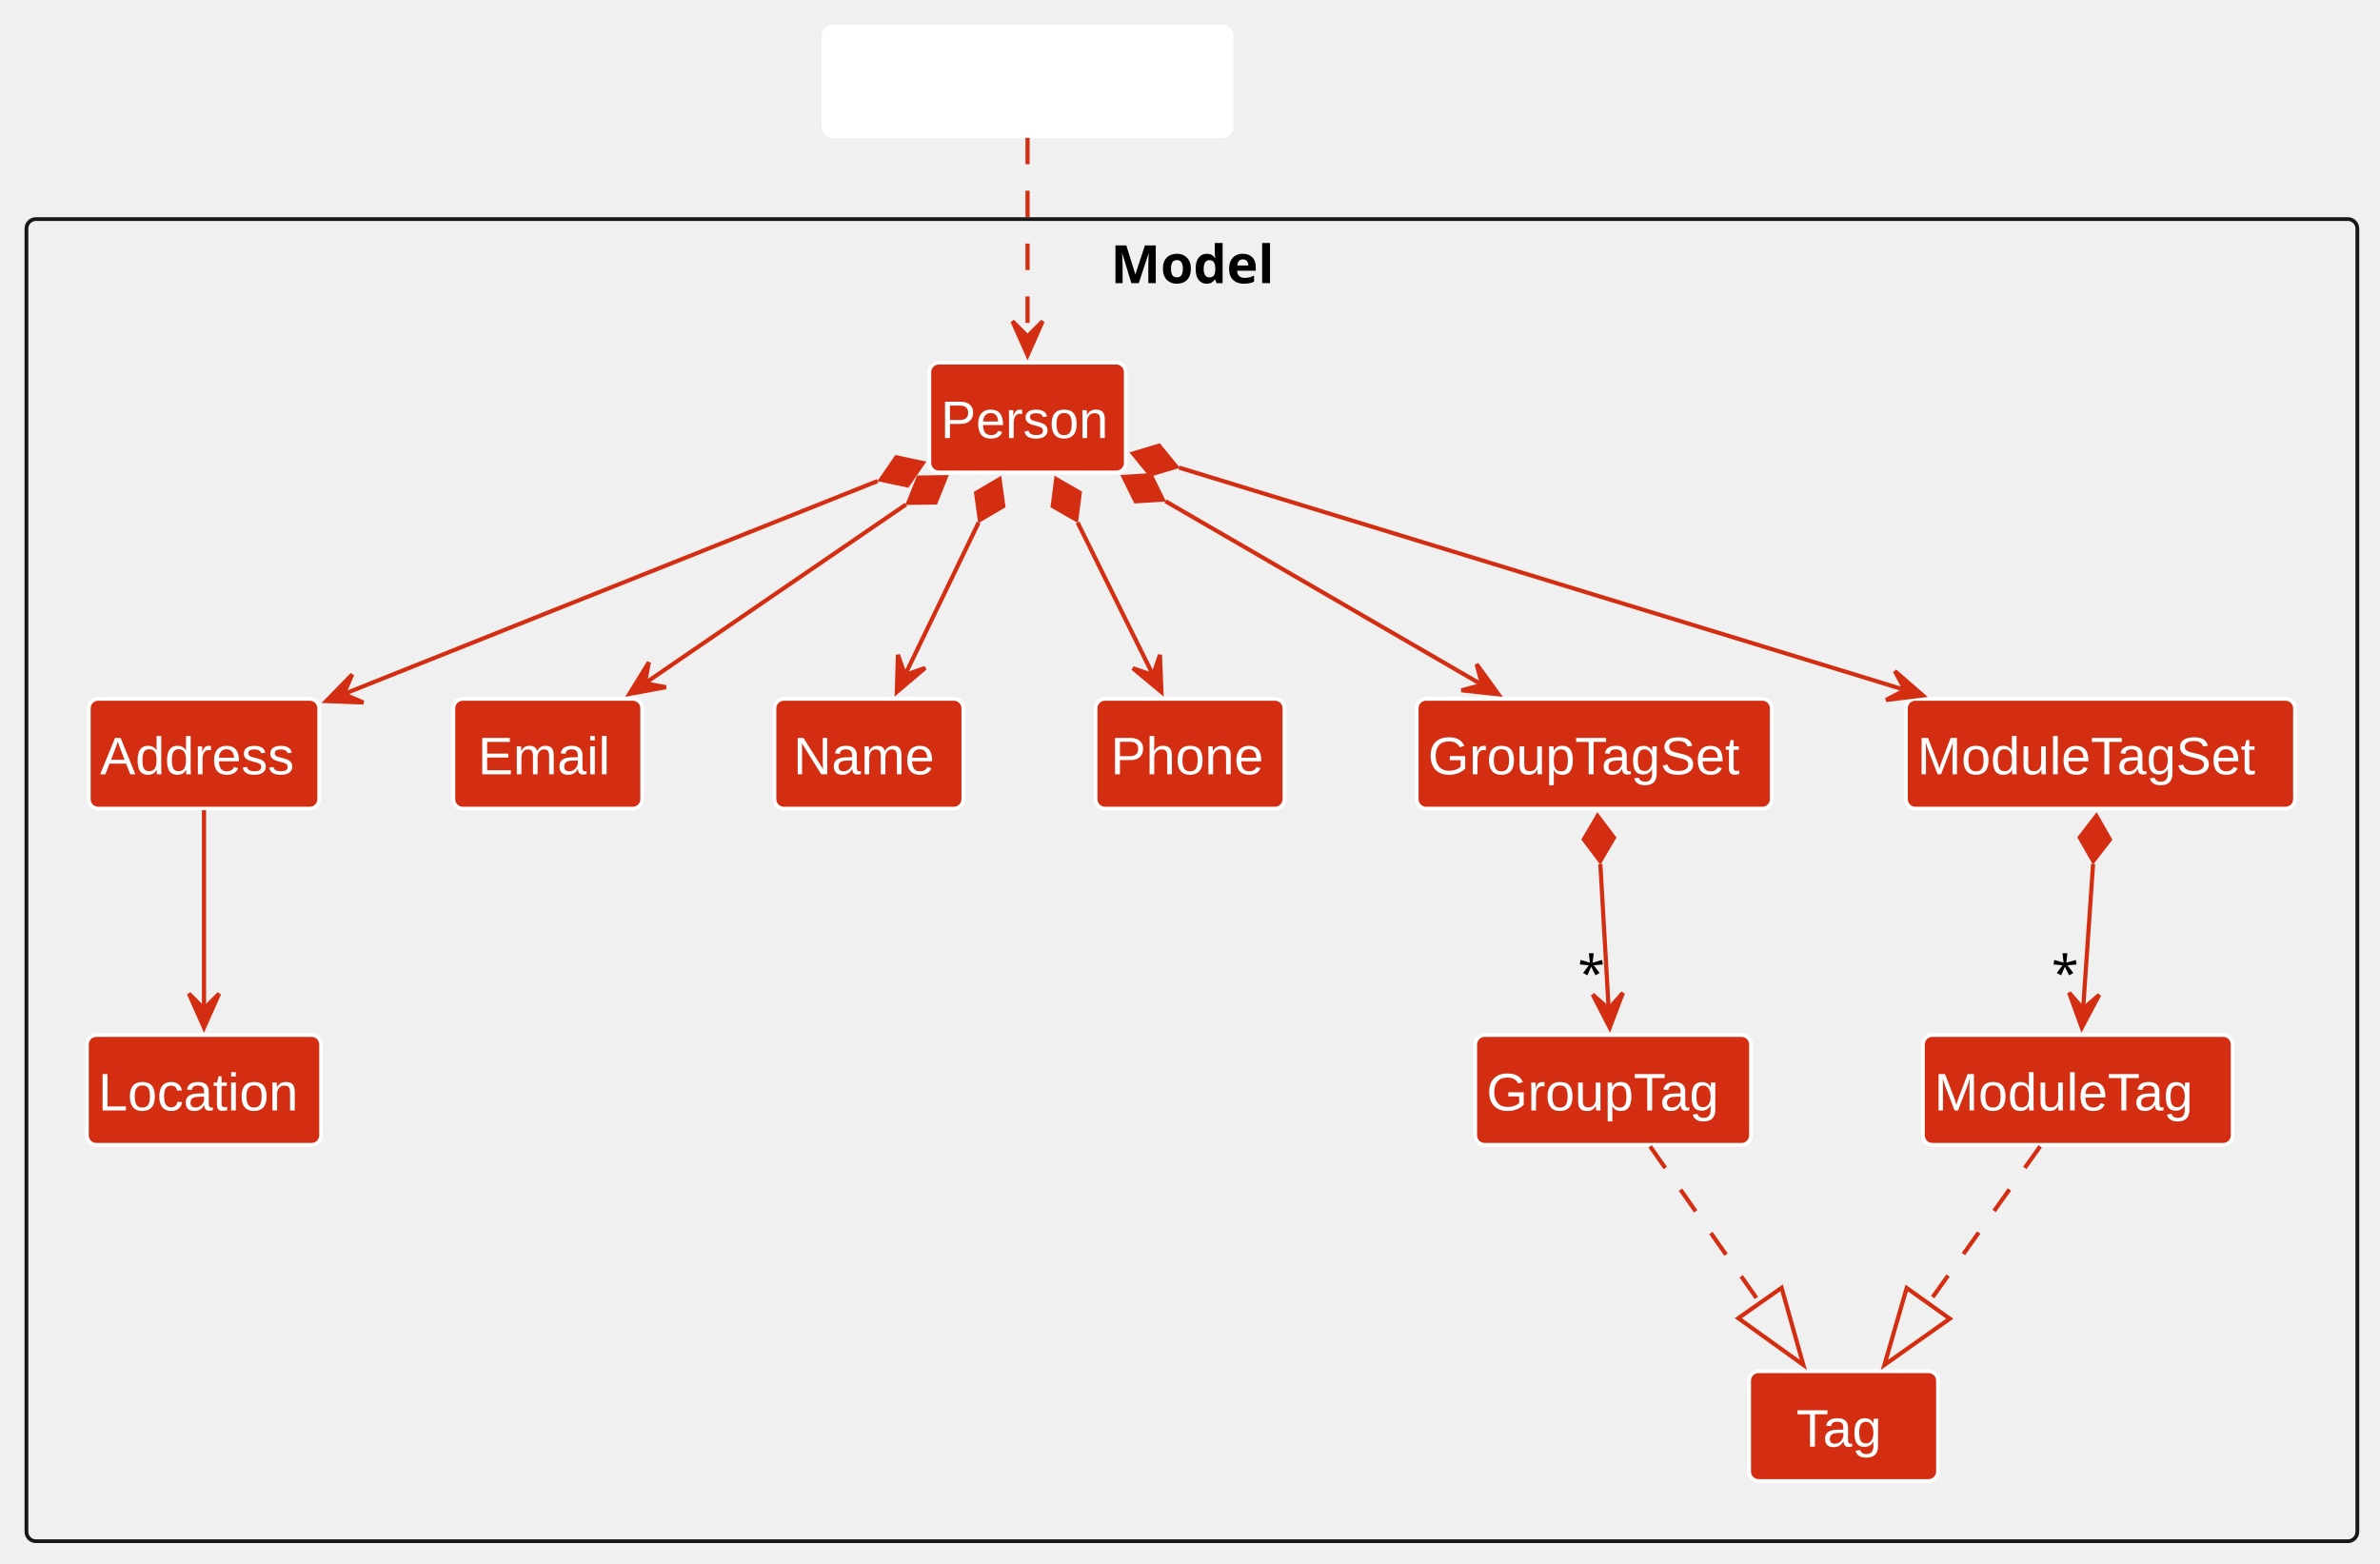
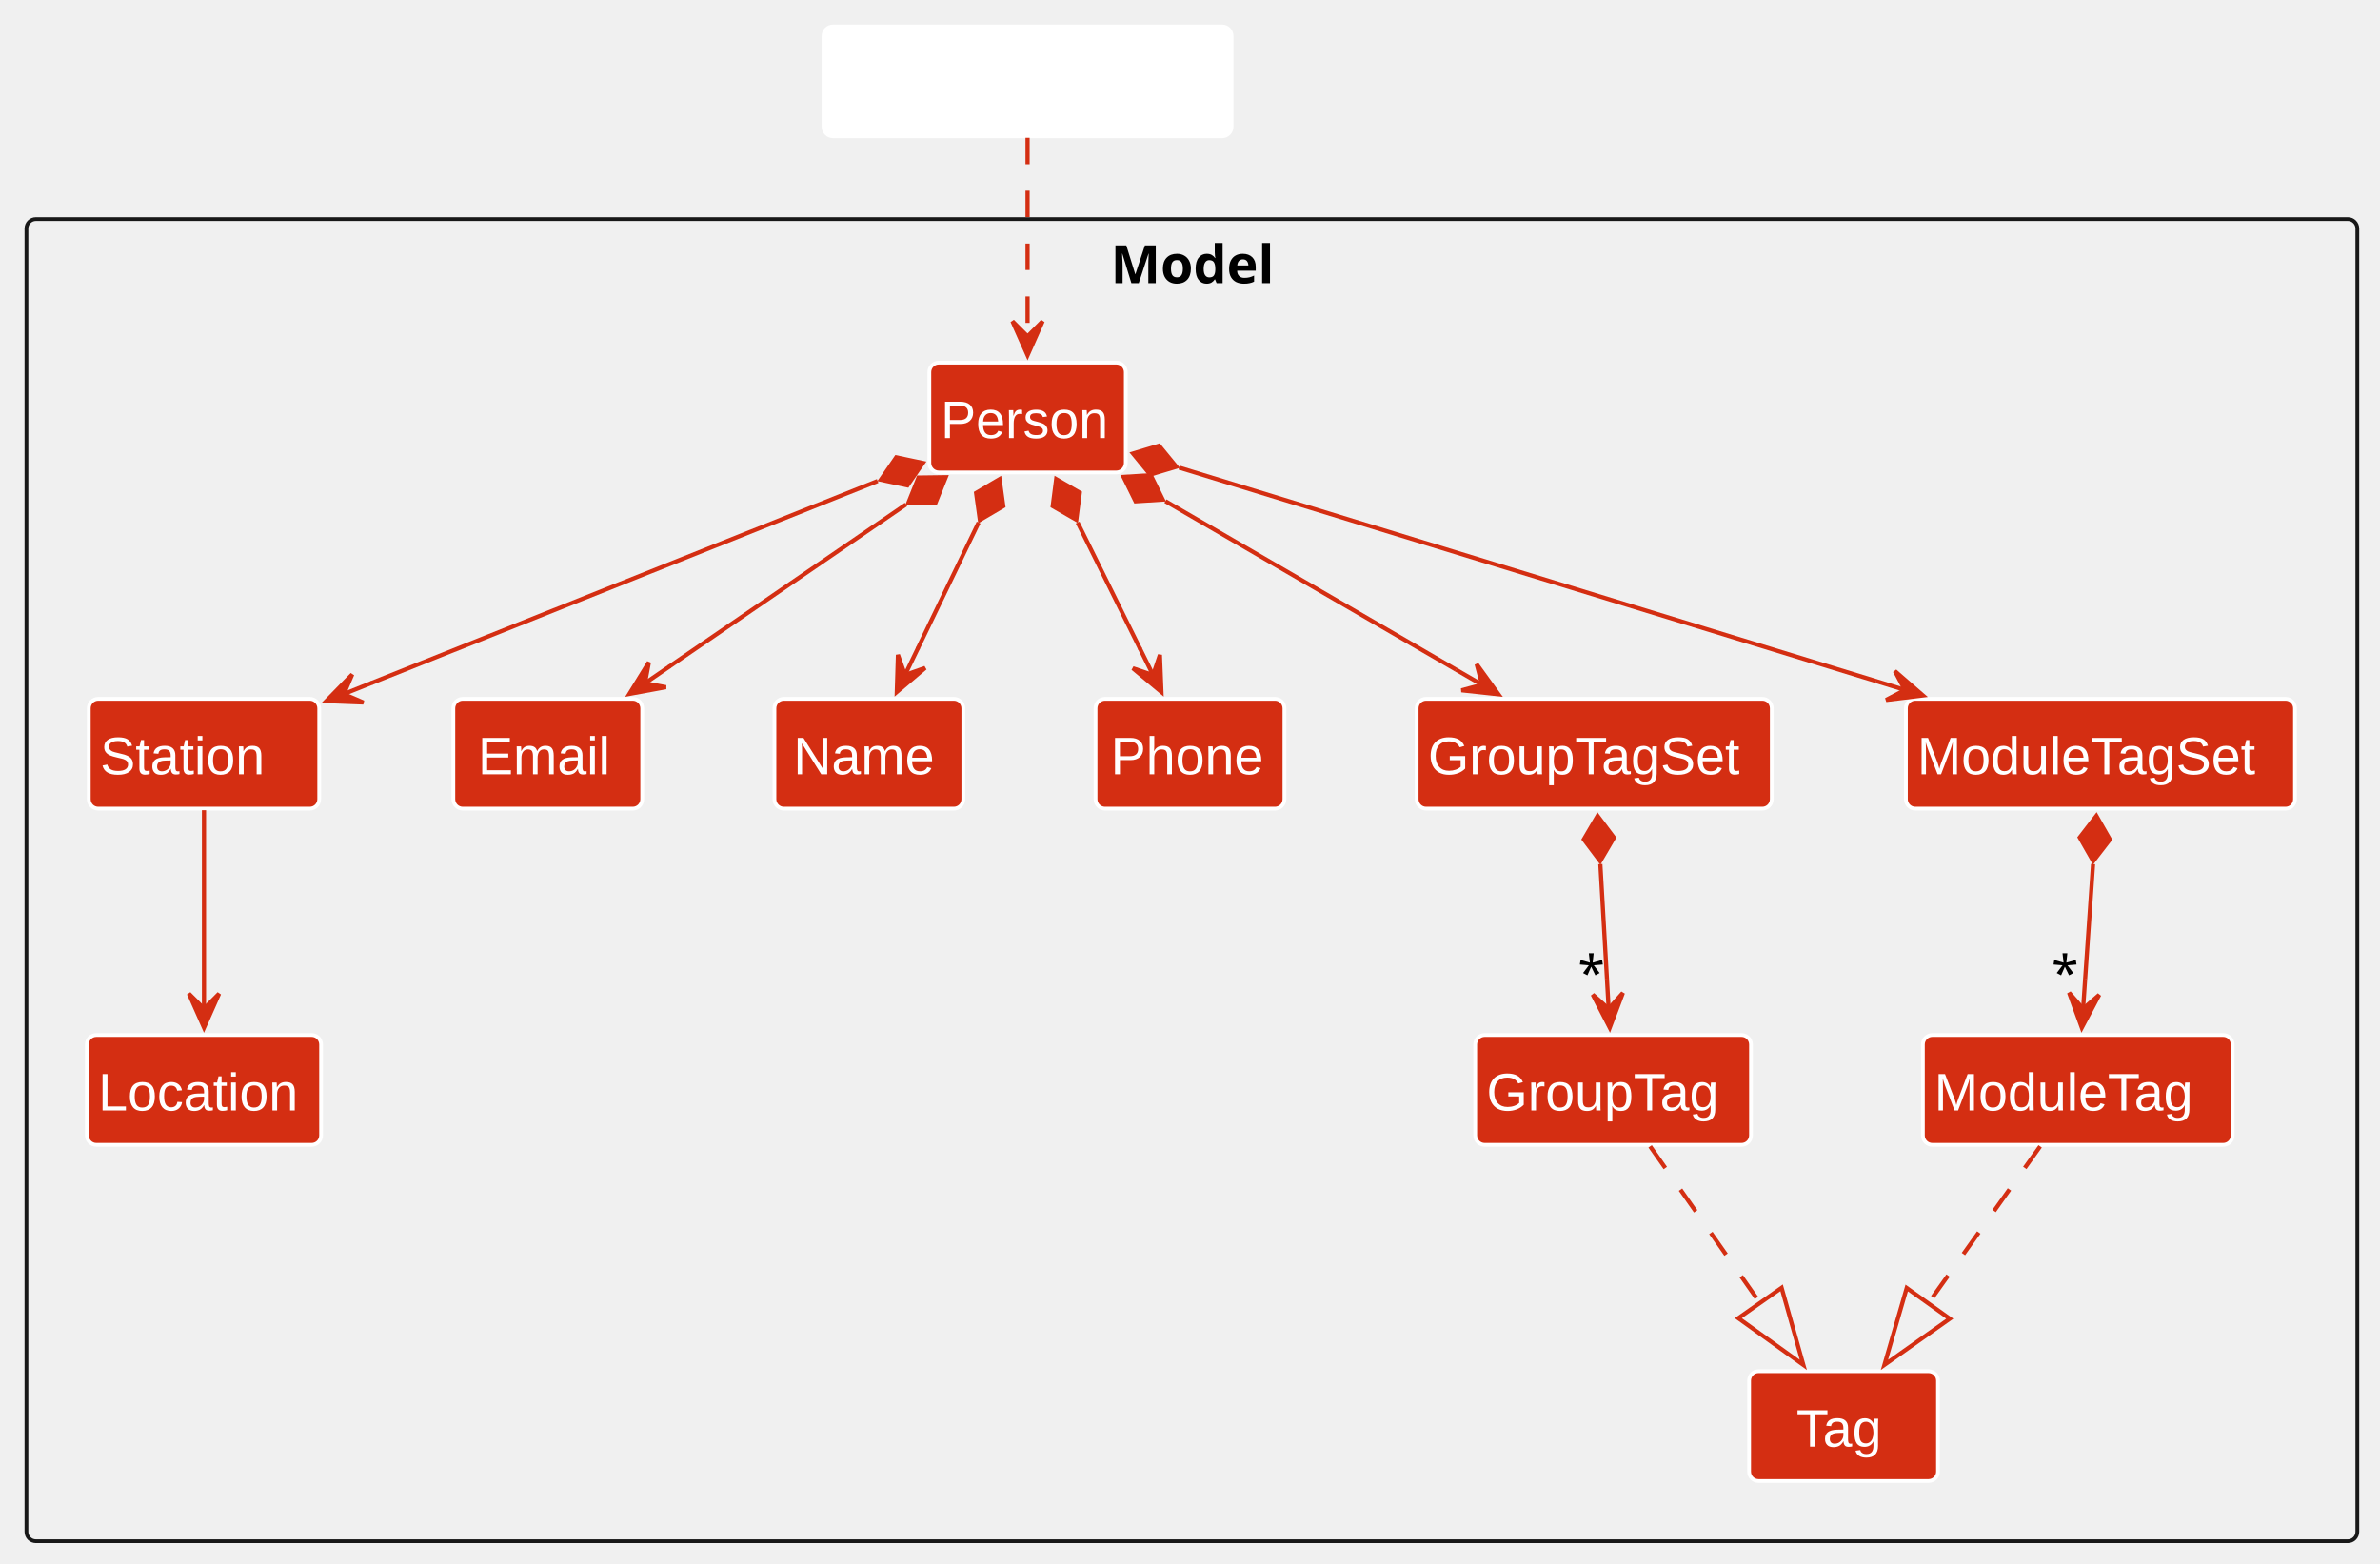
<svg xmlns="http://www.w3.org/2000/svg" contentStyleType="text/css" height="414px" preserveAspectRatio="none" style="width:630px;height:414px;background:#FFFFFF;" version="1.1" viewBox="0 0 630 414" width="630px" zoomAndPan="magnify">
  <defs />
  <g>
    <g id="cluster_Model">
      <rect fill="none" height="350" rx="2.5" ry="2.5" style="stroke:#181818;stroke-width:1.0;" width="617" x="7" y="58" />
      <text fill="#000000" font-family="sans-serif" font-size="14" font-weight="bold" lengthAdjust="spacing" textLength="43" x="294" y="74.966">Model
            </text>
    </g>
    <g id="elem_Person">
      <rect codeLine="7" fill="#D42E12" height="29.068" id="Person" rx="2.5" ry="2.5" style="stroke:#FFFFFF;stroke-width:1.0;" width="52" x="246" y="96" />
      <text fill="#FFFFFF" font-family="Arial" font-size="14" lengthAdjust="spacing" textLength="46" x="249" y="115.966">Person
            </text>
    </g>
-     <g id="elem_Address">
-       <rect codeLine="8" fill="#D42E12" height="29.068" id="Address" rx="2.5" ry="2.5" style="stroke:#FFFFFF;stroke-width:1.0;" width="61" x="23.5" y="185" />
-       <text fill="#FFFFFF" font-family="Arial" font-size="14" lengthAdjust="spacing" textLength="55" x="26.5" y="204.966">Address
+     <g id="elem_Station">
+       <rect codeLine="8" fill="#D42E12" height="29.068" id="Station" rx="2.5" ry="2.5" style="stroke:#FFFFFF;stroke-width:1.0;" width="61" x="23.5" y="185" />
+       <text fill="#FFFFFF" font-family="Arial" font-size="14" lengthAdjust="spacing" textLength="55" x="26.5" y="204.966">Station
            </text>
    </g>
    <g id="elem_Email">
      <rect codeLine="9" fill="#D42E12" height="29.068" id="Email" rx="2.5" ry="2.5" style="stroke:#FFFFFF;stroke-width:1.0;" width="50" x="120" y="185" />
      <text fill="#FFFFFF" font-family="Arial" font-size="14" lengthAdjust="spacing" textLength="37" x="126.5" y="204.966">Email
            </text>
    </g>
    <g id="elem_Name">
      <rect codeLine="10" fill="#D42E12" height="29.068" id="Name" rx="2.5" ry="2.5" style="stroke:#FFFFFF;stroke-width:1.0;" width="50" x="205" y="185" />
      <text fill="#FFFFFF" font-family="Arial" font-size="14" lengthAdjust="spacing" textLength="40" x="210" y="204.966">Name
            </text>
    </g>
    <g id="elem_Phone">
      <rect codeLine="11" fill="#D42E12" height="29.068" id="Phone" rx="2.5" ry="2.5" style="stroke:#FFFFFF;stroke-width:1.0;" width="50" x="290" y="185" />
      <text fill="#FFFFFF" font-family="Arial" font-size="14" lengthAdjust="spacing" textLength="42" x="294" y="204.966">Phone
            </text>
    </g>
    <g id="elem_GroupTagSet">
      <rect codeLine="12" fill="#D42E12" height="29.068" id="GroupTagSet" rx="2.5" ry="2.5" style="stroke:#FFFFFF;stroke-width:1.0;" width="94" x="375" y="185" />
      <text fill="#FFFFFF" font-family="Arial" font-size="14" lengthAdjust="spacing" textLength="88" x="378" y="204.966">GroupTagSet
            </text>
    </g>
    <g id="elem_GroupTag">
      <rect codeLine="13" fill="#D42E12" height="29.068" id="GroupTag" rx="2.5" ry="2.5" style="stroke:#FFFFFF;stroke-width:1.0;" width="73" x="390.5" y="274" />
      <text fill="#FFFFFF" font-family="Arial" font-size="14" lengthAdjust="spacing" textLength="67" x="393.5" y="293.966">GroupTag
            </text>
    </g>
    <g id="elem_ModuleTagSet">
      <rect codeLine="14" fill="#D42E12" height="29.068" id="ModuleTagSet" rx="2.5" ry="2.5" style="stroke:#FFFFFF;stroke-width:1.0;" width="103" x="504.5" y="185" />
      <text fill="#FFFFFF" font-family="Arial" font-size="14" lengthAdjust="spacing" textLength="97" x="507.5" y="204.966">ModuleTagSet
            </text>
    </g>
    <g id="elem_ModuleTag">
      <rect codeLine="15" fill="#D42E12" height="29.068" id="ModuleTag" rx="2.5" ry="2.5" style="stroke:#FFFFFF;stroke-width:1.0;" width="82" x="509" y="274" />
      <text fill="#FFFFFF" font-family="Arial" font-size="14" lengthAdjust="spacing" textLength="76" x="512" y="293.966">ModuleTag
            </text>
    </g>
    <g id="elem_Tag">
      <rect codeLine="16" fill="#D42E12" height="29.068" id="Tag" rx="2.5" ry="2.5" style="stroke:#FFFFFF;stroke-width:1.0;" width="50" x="463" y="363" />
      <text fill="#FFFFFF" font-family="Arial" font-size="14" lengthAdjust="spacing" textLength="25" x="475.5" y="382.966">Tag
            </text>
    </g>
    <g id="elem_Location">
      <rect codeLine="17" fill="#D42E12" height="29.068" id="Location" rx="2.5" ry="2.5" style="stroke:#FFFFFF;stroke-width:1.0;" width="62" x="23" y="274" />
      <text fill="#FFFFFF" font-family="Arial" font-size="14" lengthAdjust="spacing" textLength="56" x="26" y="293.966">Location
            </text>
    </g>
    <g id="elem_HiddenOutside">
      <rect codeLine="20" fill="#FFFFFF" height="29.068" id="HiddenOutside" rx="2.5" ry="2.5" style="stroke:#FFFFFF;stroke-width:1.0;" width="108" x="218" y="7" />
      <text fill="#FFFFFF" font-family="Arial" font-size="14" lengthAdjust="spacing" textLength="102" x="221" y="26.966">HiddenOutside
            </text>
    </g>
    <g id="link_HiddenOutside_Person">
      <path codeLine="21" d="M272,36.48 C272,50.81 272,73.24 272,89.46 " fill="none" id="HiddenOutside-to-Person" style="stroke:#D42E12;stroke-width:1.1;stroke-dasharray:7.0,7.0;" />
      <polygon fill="#D42E12" points="272,94.04,276,85.04,272,89.04,268,85.04,272,94.04" style="stroke:#D42E12;stroke-width:1.1;" />
    </g>
    <g id="link_Person_Name">
      <path codeLine="23" d="M259.04,138.34 C253.91,148.96 248.03,161.15 242.9,171.77 " fill="none" id="Person-Name" style="stroke:#D42E12;stroke-width:1.1;" />
      <polygon fill="#D42E12" points="264.59,126.84,258.379,130.504,259.372,137.646,265.583,133.982,264.59,126.84" style="stroke:#D42E12;stroke-width:1.1;" />
      <polygon fill="#D42E12" points="237.39,183.19,244.899,176.818,239.56,178.685,237.692,173.346,237.39,183.19" style="stroke:#D42E12;stroke-width:1.1;" />
      <line style="stroke:#D42E12;stroke-width:1.1;" x1="239.56" x2="243.04" y1="178.685" y2="171.485" />
    </g>
    <g id="link_Person_Phone">
      <path codeLine="24" d="M285.26,138.34 C290.52,148.96 296.54,161.15 301.79,171.77 " fill="none" id="Person-Phone" style="stroke:#D42E12;stroke-width:1.1;" />
      <polygon fill="#D42E12" points="279.58,126.83,278.658,133.982,284.904,137.584,285.827,130.432,279.58,126.83" style="stroke:#D42E12;stroke-width:1.1;" />
      <polygon fill="#D42E12" points="307.44,183.2,307.041,173.359,305.226,178.717,299.868,176.902,307.44,183.2" style="stroke:#D42E12;stroke-width:1.1;" />
      <line style="stroke:#D42E12;stroke-width:1.1;" x1="305.226" x2="301.68" y1="178.717" y2="171.545" />
    </g>
    <g id="link_Person_Email">
      <path codeLine="25" d="M239.82,133.55 C220.61,146.7 196.31,163.35 177.12,176.49 " fill="none" id="Person-Email" style="stroke:#D42E12;stroke-width:1.1;" />
      <polygon fill="#D42E12" points="250.35,126.33,243.139,126.422,240.452,133.114,247.662,133.021,250.35,126.33" style="stroke:#D42E12;stroke-width:1.1;" />
      <polygon fill="#D42E12" points="166.6,183.7,176.286,181.918,170.726,180.876,171.768,175.316,166.6,183.7" style="stroke:#D42E12;stroke-width:1.1;" />
      <line style="stroke:#D42E12;stroke-width:1.1;" x1="170.726" x2="177.33" y1="180.876" y2="176.355" />
    </g>
-     <g id="link_Person_Address">
-       <path codeLine="26" d="M232.32,127.34 C194.49,142.43 137.61,165.13 98.32,180.81 " fill="none" id="Person-Address" style="stroke:#D42E12;stroke-width:1.1;" />
+     <g id="link_Person_Station">
+       <path codeLine="26" d="M232.32,127.34 C194.49,142.43 137.61,165.13 98.32,180.81 " fill="none" id="Person-Station" style="stroke:#D42E12;stroke-width:1.1;" />
      <polygon fill="#D42E12" points="244.3,122.56,237.245,121.067,233.154,127.005,240.209,128.498,244.3,122.56" style="stroke:#D42E12;stroke-width:1.1;" />
      <polygon fill="#D42E12" points="86.36,185.59,96.201,185.971,91.004,183.738,93.238,178.541,86.36,185.59" style="stroke:#D42E12;stroke-width:1.1;" />
      <line style="stroke:#D42E12;stroke-width:1.1;" x1="91.004" x2="98.435" y1="183.738" y2="180.765" />
    </g>
    <g id="link_Person_ModuleTagSet">
      <path codeLine="28" d="M312.12,123.79 C360.22,138.53 441.28,163.36 496.64,180.31 " fill="none" id="Person-ModuleTagSet" style="stroke:#D42E12;stroke-width:1.1;" />
      <polygon fill="#D42E12" points="299.91,120.05,304.478,125.629,311.386,123.559,306.817,117.979,299.91,120.05" style="stroke:#D42E12;stroke-width:1.1;" />
      <polygon fill="#D42E12" points="509.02,184.11,501.583,177.653,504.238,182.648,499.244,185.304,509.02,184.11" style="stroke:#D42E12;stroke-width:1.1;" />
      <line style="stroke:#D42E12;stroke-width:1.1;" x1="504.238" x2="496.59" y1="182.648" y2="180.3" />
    </g>
    <g id="link_ModuleTagSet_ModuleTag">
      <path codeLine="29" d="M554.05,228.75 C553.38,238.48 552.63,249.37 551.96,259.1 " fill="none" id="ModuleTagSet-ModuleTag" style="stroke:#D42E12;stroke-width:1.1;" />
      <polygon fill="#D42E12" points="554.93,215.99,550.524,221.699,554.099,227.961,558.505,222.252,554.93,215.99" style="stroke:#D42E12;stroke-width:1.1;" />
      <polygon fill="#D42E12" points="551.07,272.05,555.683,263.349,551.416,267.062,547.702,262.795,551.07,272.05" style="stroke:#D42E12;stroke-width:1.1;" />
      <line style="stroke:#D42E12;stroke-width:1.1;" x1="551.416" x2="551.96" y1="267.062" y2="259.075" />
      <text fill="#000000" font-family="sans-serif" font-size="13" lengthAdjust="spacing" textLength="7" x="543.055" y="262.22">*
            </text>
    </g>
    <g id="link_Person_GroupTagSet">
      <path codeLine="30" d="M308.49,132.67 C331.85,146.21 362.05,163.73 385.43,177.29 " fill="none" id="Person-GroupTagSet" style="stroke:#D42E12;stroke-width:1.1;" />
      <polygon fill="#D42E12" points="297.41,126.24,300.594,132.71,307.791,132.26,304.607,125.79,297.41,126.24" style="stroke:#D42E12;stroke-width:1.1;" />
      <polygon fill="#D42E12" points="396.65,183.8,390.876,175.821,392.326,181.289,386.858,182.74,396.65,183.8" style="stroke:#D42E12;stroke-width:1.1;" />
      <line style="stroke:#D42E12;stroke-width:1.1;" x1="392.326" x2="385.405" y1="181.289" y2="177.275" />
    </g>
    <g id="link_GroupTagSet_GroupTag">
      <path codeLine="31" d="M423.62,228.75 C424.18,238.48 424.81,249.37 425.37,259.1 " fill="none" id="GroupTagSet-GroupTag" style="stroke:#D42E12;stroke-width:1.1;" />
      <polygon fill="#D42E12" points="422.89,215.99,419.239,222.209,423.575,227.97,427.226,221.752,422.89,215.99" style="stroke:#D42E12;stroke-width:1.1;" />
      <polygon fill="#D42E12" points="426.11,272.05,429.589,262.836,425.824,267.058,421.603,263.293,426.11,272.05" style="stroke:#D42E12;stroke-width:1.1;" />
      <line style="stroke:#D42E12;stroke-width:1.1;" x1="425.824" x2="425.365" y1="267.058" y2="259.07" />
      <text fill="#000000" font-family="sans-serif" font-size="13" lengthAdjust="spacing" textLength="7" x="417.668" y="262.22">*
            </text>
    </g>
    <g id="link_GroupTag_Tag">
      <path codeLine="32" d="M436.8,303.48 C444.72,314.77 456.15,331.08 466.21,345.42 " fill="none" id="GroupTag-to-Tag" style="stroke:#D42E12;stroke-width:1.1;stroke-dasharray:7.0,7.0;" />
      <polygon fill="none" points="471.6,340.92,477.35,361.32,460.14,348.96,471.6,340.92" style="stroke:#D42E12;stroke-width:1.1;" />
    </g>
    <g id="link_ModuleTag_Tag">
      <path codeLine="33" d="M540.04,303.48 C531.99,314.77 520.37,331.08 510.15,345.42 " fill="none" id="ModuleTag-to-Tag" style="stroke:#D42E12;stroke-width:1.1;stroke-dasharray:7.0,7.0;" />
      <polygon fill="none" points="516.12,349.1,498.82,361.32,504.72,340.97,516.12,349.1" style="stroke:#D42E12;stroke-width:1.1;" />
    </g>
-     <g id="link_Address_Location">
-       <path codeLine="34" d="M54,214.48 C54,228.81 54,251.24 54,267.46 " fill="none" id="Address-to-Location" style="stroke:#D42E12;stroke-width:1.1;" />
+     <g id="link_Station_Location">
+       <path codeLine="34" d="M54,214.48 C54,228.81 54,251.24 54,267.46 " fill="none" id="Station-to-Location" style="stroke:#D42E12;stroke-width:1.1;" />
      <polygon fill="#D42E12" points="54,272.04,58,263.04,54,267.04,50,263.04,54,272.04" style="stroke:#D42E12;stroke-width:1.1;" />
    </g>
  </g>
</svg>
